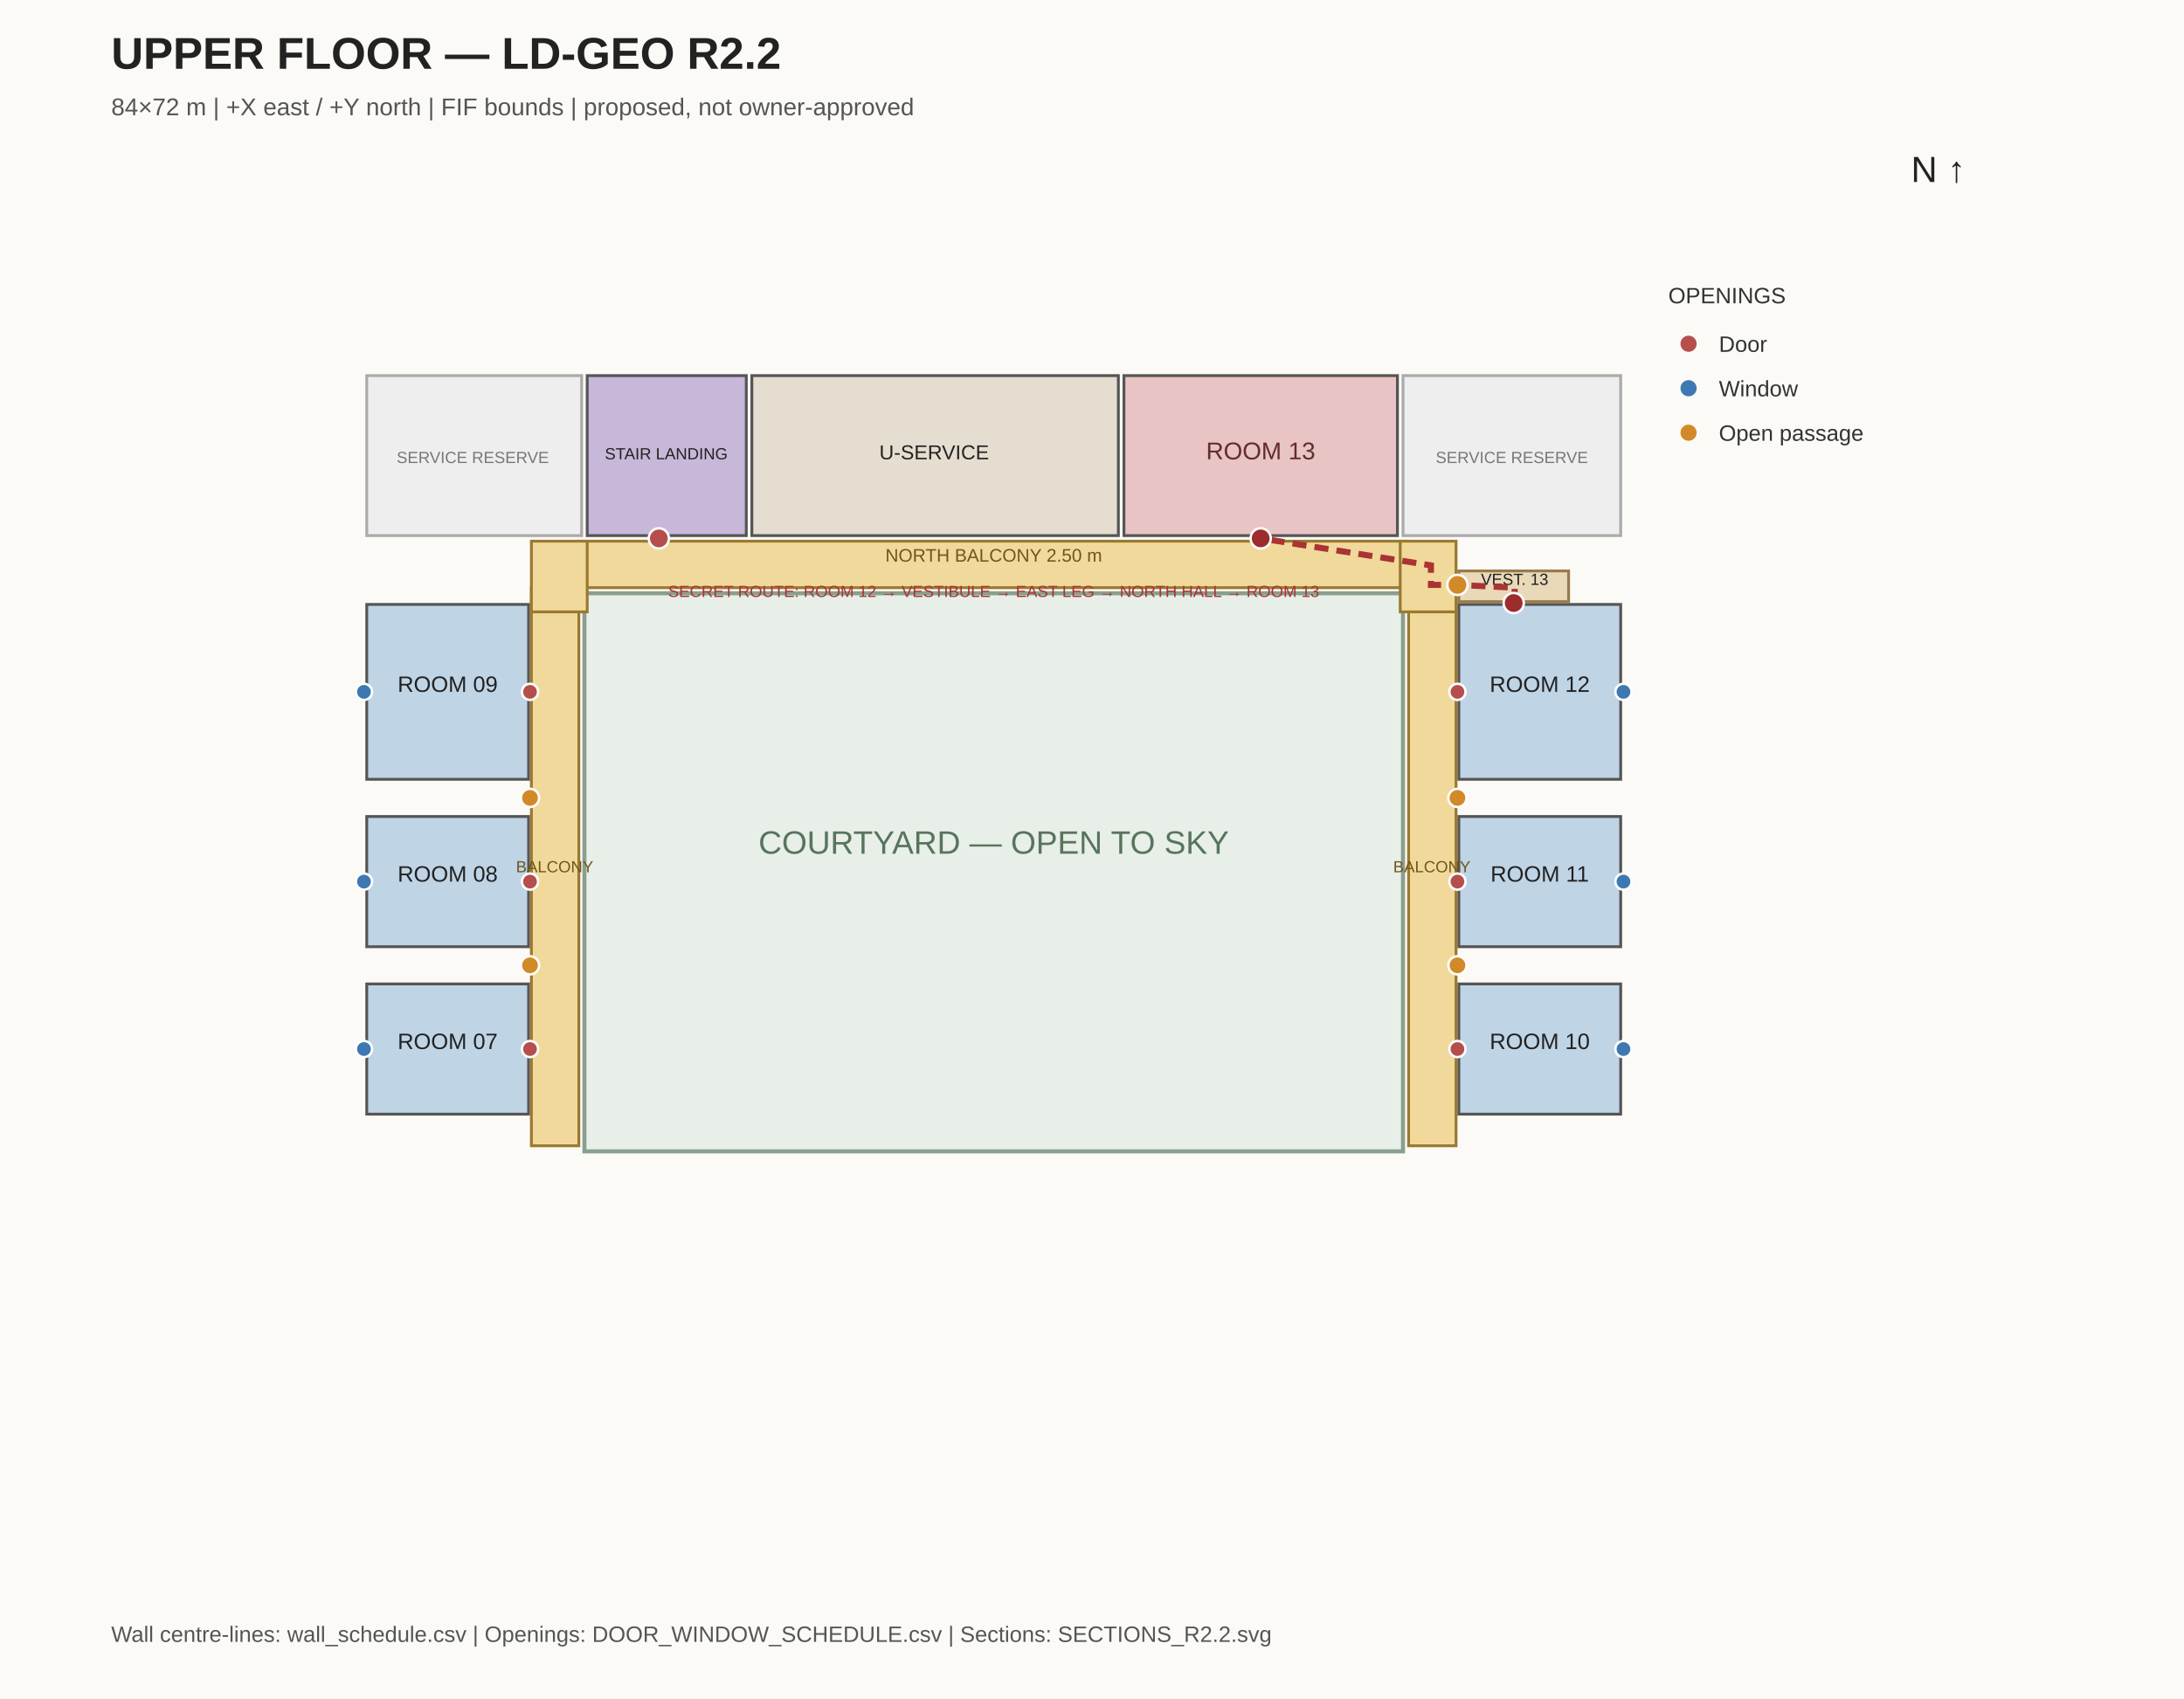
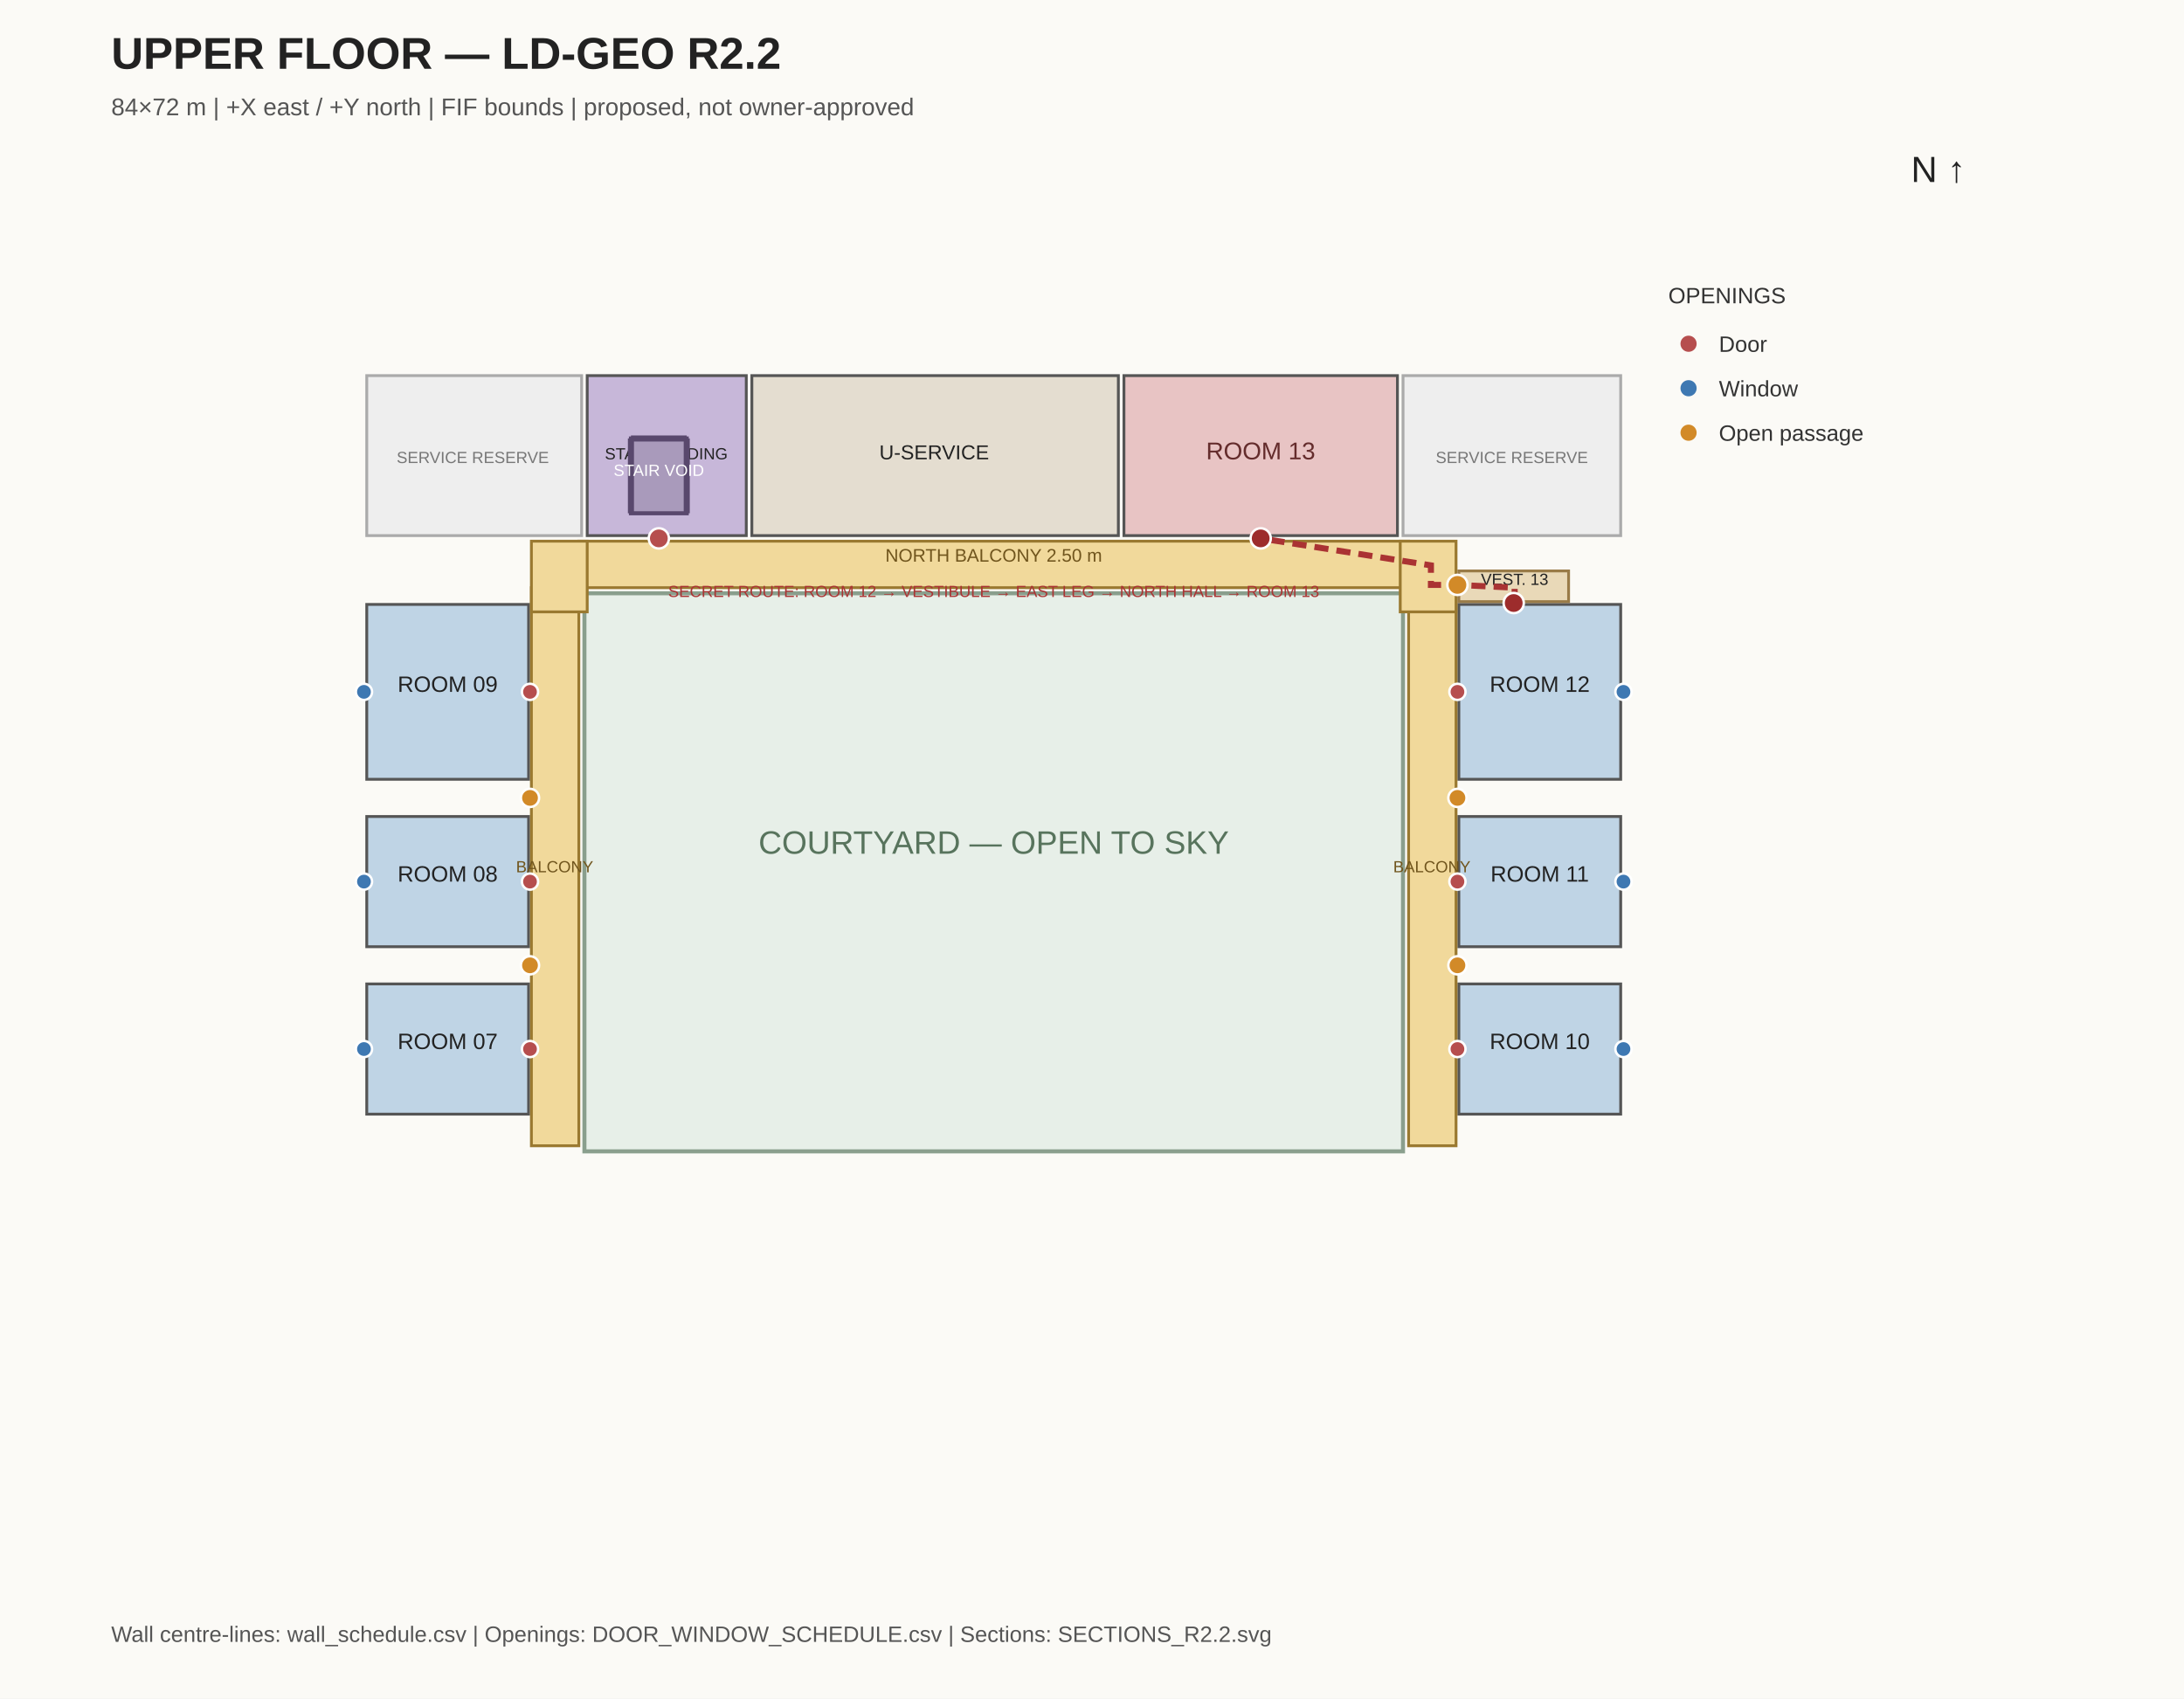
<svg xmlns="http://www.w3.org/2000/svg" width="1080" height="840" viewBox="0 0 1080 840">
  <rect width="100%" height="100%" fill="#fbfaf6" />
  <text x="55" y="34" font-family="Arial" font-size="22" font-weight="bold" fill="#222">UPPER FLOOR — LD-GEO R2.2</text>
  <text x="55" y="57" font-family="Arial" font-size="12" fill="#555">84×72 m | +X east / +Y north | FIF bounds | proposed, not owner-approved</text>
  <path d="MM178.6 569.4 L289 569.4 L289 293.4 L693.8 293.4 L693.8 569.4 L804.2 569.4 L804.2 183 L178.6 183 Z" fill="#d7d2c7" stroke="#222" stroke-width="3" />
  <rect x="289" y="293.4" width="404.8" height="276" fill="#e7efe8" stroke="#8a9f8d" stroke-width="2" />
  <text x="491.4" y="422.2" font-family="Arial" font-size="16" fill="#58745d" text-anchor="middle">COURTYARD — OPEN TO SKY</text>
  <rect x="181.36" y="486.6" width="80.04" height="64.4" fill="#bfd4e5" stroke="#555" stroke-width="1.4" />
  <text x="221.38" y="518.8" font-family="Arial" font-size="11" fill="#222" text-anchor="middle">ROOM 07</text>
  <rect x="181.36" y="403.8" width="80.04" height="64.4" fill="#bfd4e5" stroke="#555" stroke-width="1.4" />
  <text x="221.38" y="436" font-family="Arial" font-size="11" fill="#222" text-anchor="middle">ROOM 08</text>
  <rect x="181.36" y="298.92" width="80.04" height="86.48" fill="#bfd4e5" stroke="#555" stroke-width="1.4" />
  <text x="221.38" y="342.16" font-family="Arial" font-size="11" fill="#222" text-anchor="middle">ROOM 09</text>
  <rect x="721.4" y="486.6" width="80.04" height="64.4" fill="#bfd4e5" stroke="#555" stroke-width="1.4" />
  <text x="761.42" y="518.8" font-family="Arial" font-size="11" fill="#222" text-anchor="middle">ROOM 10</text>
  <rect x="721.4" y="403.8" width="80.04" height="64.4" fill="#bfd4e5" stroke="#555" stroke-width="1.4" />
  <text x="761.42" y="436" font-family="Arial" font-size="11" fill="#222" text-anchor="middle">ROOM 11</text>
  <rect x="721.4" y="298.92" width="80.04" height="86.48" fill="#bfd4e5" stroke="#555" stroke-width="1.4" />
  <text x="761.42" y="342.16" font-family="Arial" font-size="11" fill="#222" text-anchor="middle">ROOM 12</text>
  <rect x="262.78" y="290.64" width="23.46" height="276" fill="#f1d99b" stroke="#9a7930" stroke-width="1.4" />
  <rect x="696.56" y="290.64" width="23.46" height="276" fill="#f1d99b" stroke="#9a7930" stroke-width="1.4" />
  <rect x="286.24" y="267.64" width="410.32" height="23" fill="#f1d99b" stroke="#9a7930" stroke-width="1.4" />
  <rect x="262.78" y="267.64" width="27.6" height="34.96" fill="#f1d99b" stroke="#9a7930" stroke-width="1.4" />
  <rect x="692.42" y="267.64" width="27.6" height="34.96" fill="#f1d99b" stroke="#9a7930" stroke-width="1.4" />
  <text x="274.28" y="431.4" font-family="Arial" font-size="8" fill="#70551d" text-anchor="middle">BALCONY</text>
  <text x="708.06" y="431.4" font-family="Arial" font-size="8" fill="#70551d" text-anchor="middle">BALCONY</text>
  <text x="491.4" y="277.76" font-family="Arial" font-size="9" fill="#70551d" text-anchor="middle">NORTH BALCONY 2.50 m</text>
  <rect x="290.38" y="185.76" width="78.66" height="79.12" fill="#c7b7d9" stroke="#555" stroke-width="1.4" />
  <rect x="371.8" y="185.76" width="181.24" height="79.12" fill="#e4ddd0" stroke="#555" stroke-width="1.4" />
  <rect x="555.8" y="185.76" width="135.24" height="79.12" fill="#e8c4c4" stroke="#555" stroke-width="1.4" />
  <rect x="181.36" y="185.76" width="106.26" height="79.12" fill="#eee" stroke="#aaa" stroke-width="1.4" />
  <rect x="693.8" y="185.76" width="107.64" height="79.12" fill="#eee" stroke="#aaa" stroke-width="1.4" />
  <text x="329.48" y="227.16" font-family="Arial" font-size="8" fill="#222" text-anchor="middle">STAIR LANDING</text>
  <text x="461.96" y="227.16" font-family="Arial" font-size="10" fill="#222" text-anchor="middle">U-SERVICE</text>
  <text x="623.42" y="227.16" font-family="Arial" font-size="12" fill="#642c2c" text-anchor="middle">ROOM 13</text>
  <text x="233.8" y="229" font-family="Arial" font-size="8" fill="#777" text-anchor="middle">SERVICE RESERVE</text>
  <text x="747.62" y="229" font-family="Arial" font-size="8" fill="#777" text-anchor="middle">SERVICE RESERVE</text>
  <rect x="721.4" y="282.36" width="54.28" height="15.18" fill="#e9d9b8" stroke="#997b48" stroke-width="1.4" />
  <text x="749" y="289.26" font-family="Arial" font-size="8" fill="#222" text-anchor="middle">VEST. 13</text>
  <path d="M749 298.23 L749 290.64 L720.71 289.26 L707.6 289.26 L707.6 279.6 L623.42 266.26" fill="none" stroke="#a33" stroke-width="3" stroke-dasharray="7 4" />
  <text x="491.4" y="295.24" font-family="Arial" font-size="8" fill="#a33" text-anchor="middle">SECRET ROUTE: ROOM 12 → VESTIBULE → EAST LEG → NORTH HALL → ROOM 13</text>
  <text x="945" y="90" font-family="Arial" font-size="18" fill="#222">N ↑</text>
  <text x="55" y="812" font-family="Arial" font-size="11" fill="#555">Wall centre-lines: wall_schedule.csv | Openings: DOOR_WINDOW_SCHEDULE.csv | Sections: SECTIONS_R2.2.svg</text>
  <circle cx="262.09" cy="518.8" r="4" fill="#b64e4e" stroke="#fff" stroke-width="1.2" />
  <circle cx="720.71" cy="518.8" r="4" fill="#b64e4e" stroke="#fff" stroke-width="1.2" />
  <circle cx="179.98" cy="518.8" r="4" fill="#3e78b2" stroke="#fff" stroke-width="1.2" />
  <circle cx="802.82" cy="518.8" r="4" fill="#3e78b2" stroke="#fff" stroke-width="1.2" />
  <circle cx="262.09" cy="436" r="4" fill="#b64e4e" stroke="#fff" stroke-width="1.2" />
  <circle cx="720.71" cy="436" r="4" fill="#b64e4e" stroke="#fff" stroke-width="1.2" />
  <circle cx="179.98" cy="436" r="4" fill="#3e78b2" stroke="#fff" stroke-width="1.2" />
  <circle cx="802.82" cy="436" r="4" fill="#3e78b2" stroke="#fff" stroke-width="1.2" />
  <circle cx="262.09" cy="342.16" r="4" fill="#b64e4e" stroke="#fff" stroke-width="1.2" />
  <circle cx="720.71" cy="342.16" r="4" fill="#b64e4e" stroke="#fff" stroke-width="1.2" />
  <circle cx="179.98" cy="342.16" r="4" fill="#3e78b2" stroke="#fff" stroke-width="1.2" />
  <circle cx="802.82" cy="342.16" r="4" fill="#3e78b2" stroke="#fff" stroke-width="1.2" />
  <circle cx="748.54" cy="298.23" r="5" fill="#9d2c2c" stroke="#fff" stroke-width="1.2" />
  <circle cx="720.71" cy="289.26" r="5" fill="#d28a28" stroke="#fff" stroke-width="1.2" />
  <circle cx="623.42" cy="266.26" r="5" fill="#9d2c2c" stroke="#fff" stroke-width="1.2" />
  <circle cx="325.8" cy="266.26" r="5" fill="#b64e4e" stroke="#fff" stroke-width="1.2" />
  <g font-family="Arial" font-size="11" fill="#333">
    <text x="825" y="150">OPENINGS</text>
    <circle cx="835" cy="170" r="4" fill="#b64e4e" />
    <text x="850" y="174">Door</text>
    <circle cx="835" cy="192" r="4" fill="#3e78b2" />
    <text x="850" y="196">Window</text>
    <circle cx="835" cy="214" r="4" fill="#d28a28" />
    <text x="850" y="218">Open passage</text>
  </g>
  <circle cx="262.09" cy="477.4" r="4.5" fill="#d28a28" stroke="#fff" stroke-width="1.2" />
  <circle cx="262.09" cy="394.6" r="4.5" fill="#d28a28" stroke="#fff" stroke-width="1.2" />
  <circle cx="720.71" cy="477.4" r="4.5" fill="#d28a28" stroke="#fff" stroke-width="1.2" />
  <circle cx="720.71" cy="394.6" r="4.5" fill="#d28a28" stroke="#fff" stroke-width="1.2" />
+   <rect x="312" y="216.856" width="27.6" height="36.984" fill="#a99abb" stroke="#59486d" stroke-width="2" />
+   <path d="M312 253.84 V216.856 M339.6 253.84 V216.856 M312 216.856 H339.6" stroke="#59486d" stroke-width="3" fill="none" />
+   <text x="325.8" y="235.348" font-family="Arial" font-size="8" fill="#fff" text-anchor="middle">STAIR VOID</text>
</svg>
